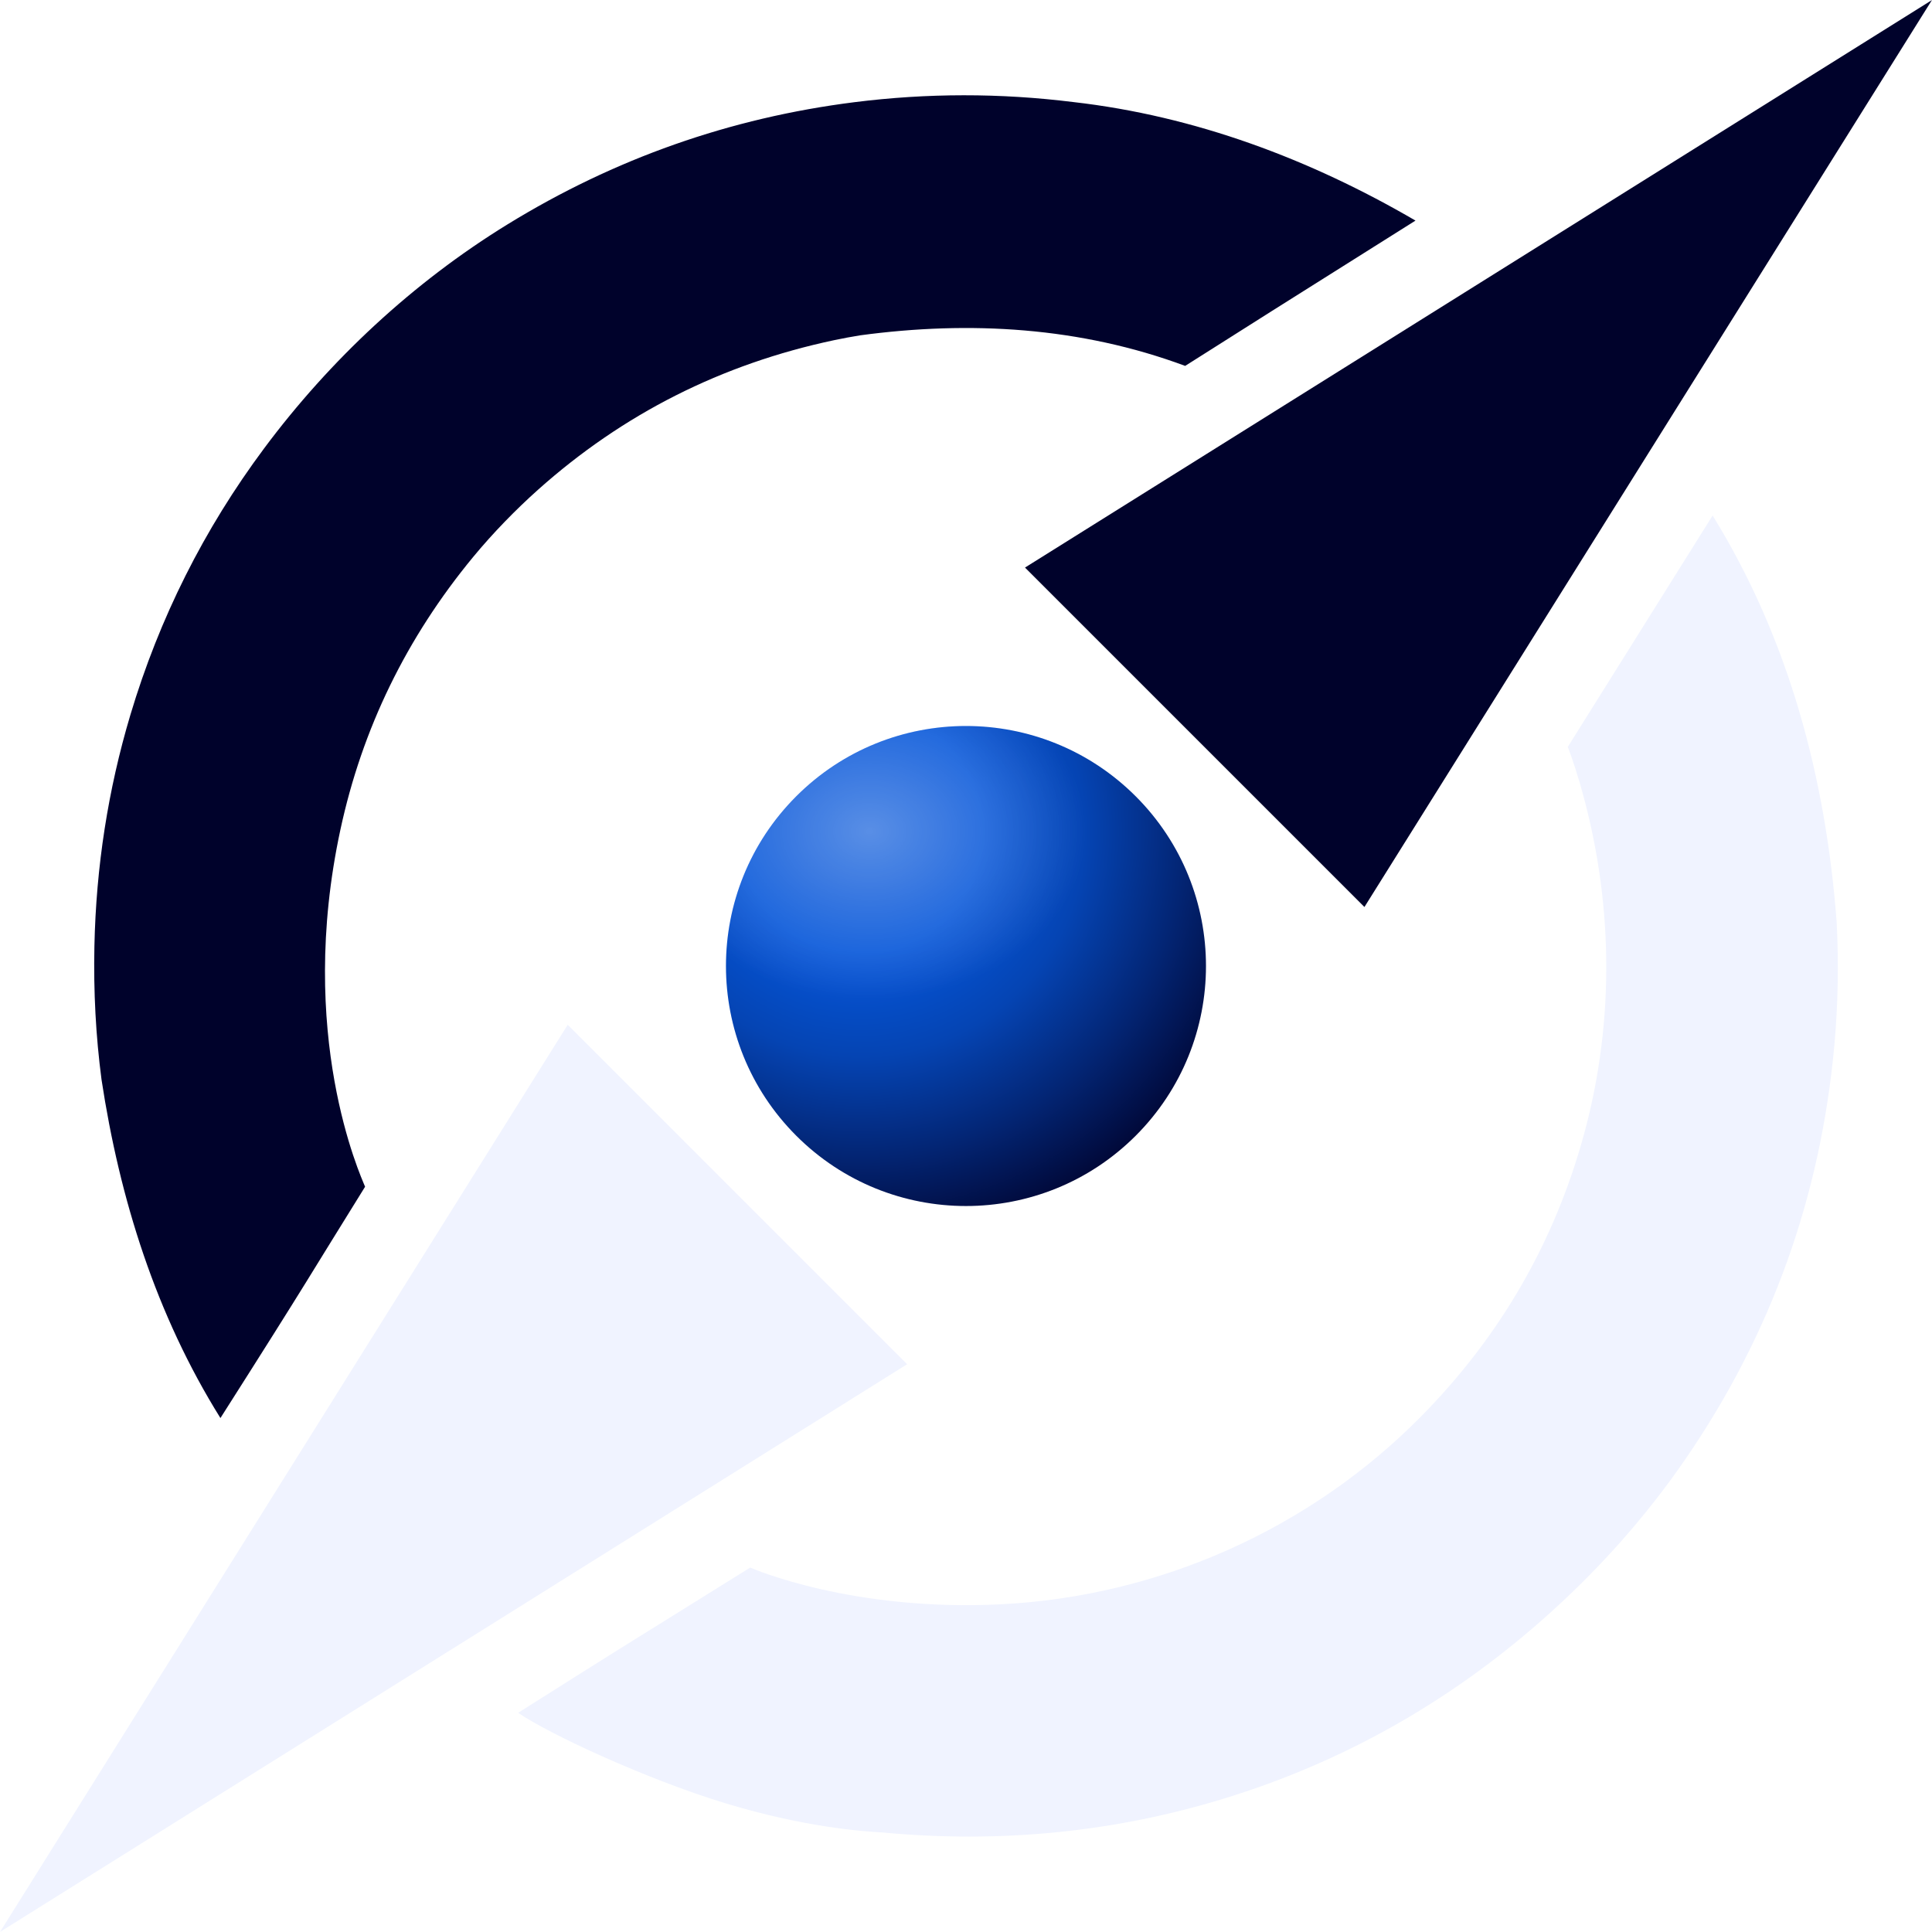
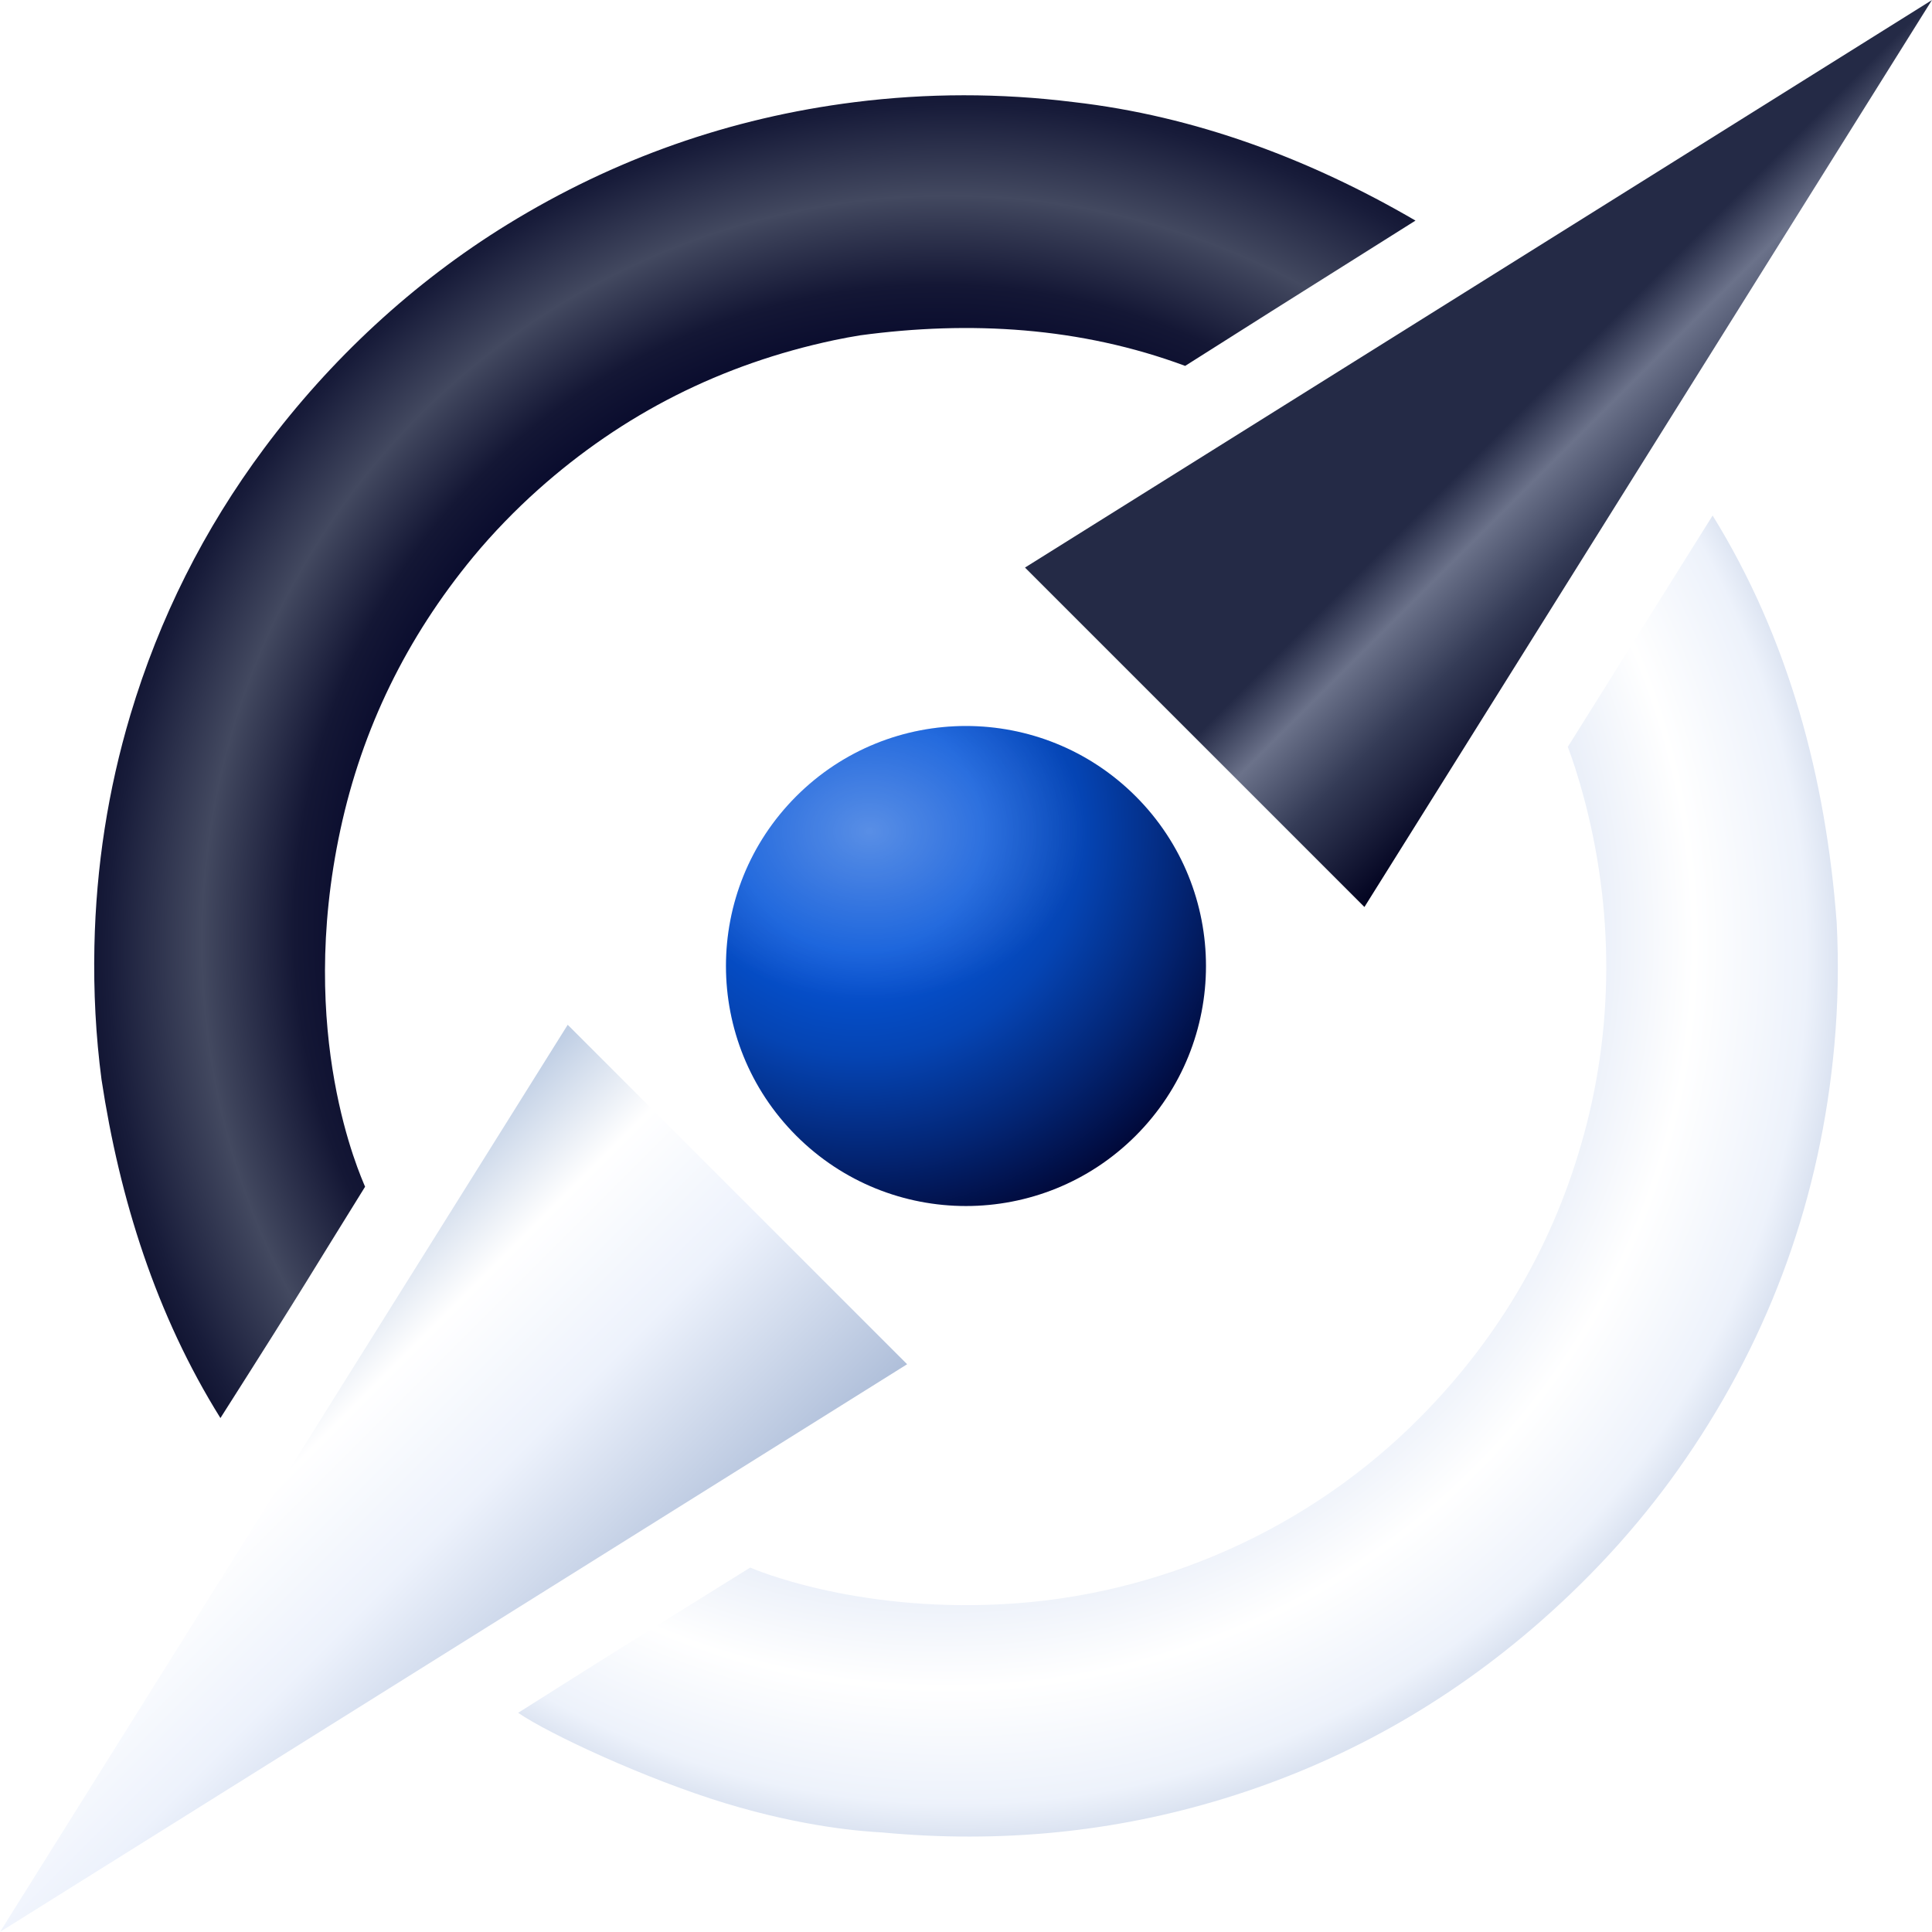
<svg xmlns="http://www.w3.org/2000/svg" width="500" zoomAndPan="magnify" viewBox="0 0 375 375" height="500" preserveAspectRatio="xMidYMid meet" version="1.0">
  <defs>
    <clipPath id="a3957e5701">
      <path d="M 198 0 L 375 0 L 375 177 L 198 177 Z M 198 0 " clip-rule="nonzero" />
    </clipPath>
    <clipPath id="6afbb346e6">
      <path d="M 342.047 -32.93 L 407.93 32.953 L 264.836 176.047 L 198.953 110.164 Z M 342.047 -32.93 " clip-rule="nonzero" />
    </clipPath>
    <clipPath id="dbfe783954">
      <path d="M 374.988 0.012 L 264.836 176.047 L 198.953 110.164 Z M 374.988 0.012 " clip-rule="nonzero" />
    </clipPath>
    <clipPath id="270e5b8c21">
      <path d="M 140 140 L 235 140 L 235 235 L 140 235 Z M 140 140 " clip-rule="nonzero" />
    </clipPath>
    <clipPath id="cd695f61e1">
      <path d="M 187.496 121.617 L 253.379 187.504 L 187.496 253.387 L 121.613 187.504 Z M 187.496 121.617 " clip-rule="nonzero" />
    </clipPath>
    <clipPath id="7e0fedd2f4">
      <path d="M 220.438 154.559 C 202.242 136.367 172.746 136.367 154.555 154.559 C 136.359 172.754 136.359 202.25 154.555 220.445 C 172.746 238.637 202.242 238.637 220.438 220.445 C 238.629 202.25 238.629 172.754 220.438 154.559 Z M 220.438 154.559 " clip-rule="nonzero" />
    </clipPath>
    <clipPath id="c3602e9733">
      <path d="M 0 198 L 177 198 L 177 375 L 0 375 Z M 0 198 " clip-rule="nonzero" />
    </clipPath>
    <clipPath id="f2a35fea8d">
      <path d="M 32.945 407.926 L -32.941 342.043 L 110.191 198.91 L 176.074 264.797 Z M 32.945 407.926 " clip-rule="nonzero" />
    </clipPath>
    <clipPath id="2d860f12f2">
      <path d="M 0.004 374.984 L 110.191 198.91 L 176.074 264.797 Z M 0.004 374.984 " clip-rule="nonzero" />
    </clipPath>
    <radialGradient id="acecore-sphere" gradientUnits="userSpaceOnUse" cx="167.0" cy="161.4" r="83.85">
      <stop offset="0%" stop-color="#0656d9" />
      <stop offset="28%" stop-color="#0656d9" />
      <stop offset="52%" stop-color="#0544b3" />
      <stop offset="75%" stop-color="#032574" />
      <stop offset="100%" stop-color="#00022b" />
    </radialGradient>
    <radialGradient id="acecore-light" gradientUnits="userSpaceOnUse" cx="0" cy="0" r="1" gradientTransform="matrix(41.925 0 0 32.608 168.86 161.4)">
      <stop stop-color="#fff" stop-opacity="0.333" />
      <stop offset="1" stop-color="#fff" stop-opacity="0" />
    </radialGradient>
+     <radialGradient id="outer-ink" gradientUnits="userSpaceOnUse" cx="187.5" cy="187.5" r="181" fx="170" fy="164">
+       <stop offset="0%" stop-color="#00011e" />
+       <stop offset="58%" stop-color="#030529" />
+       <stop offset="69%" stop-color="#141735" />
+       <stop offset="80%" stop-color="#434960" />
+       <stop offset="91%" stop-color="#181c3a" />
+       <stop offset="100%" stop-color="#00011e" />
+     </radialGradient>
+     <radialGradient id="outer-pale" gradientUnits="userSpaceOnUse" cx="187.5" cy="187.5" r="181" fx="170" fy="164">
+       <stop offset="0%" stop-color="#b4c1d8" />
+       <stop offset="58%" stop-color="#cbd6e8" />
+       <stop offset="69%" stop-color="#e7edf8" />
+       <stop offset="80%" stop-color="#ffffff" />
+       <stop offset="91%" stop-color="#edf2fb" />
+       <stop offset="100%" stop-color="#bbc8df" />
+     </radialGradient>
+     <radialGradient id="outer-on-dark" gradientUnits="userSpaceOnUse" cx="187.5" cy="187.5" r="181" fx="170" fy="164">
+       <stop offset="0%" stop-color="#bdcbe0" />
+       <stop offset="58%" stop-color="#ccd7e8" />
+       <stop offset="69%" stop-color="#e8eef8" />
+       <stop offset="80%" stop-color="#ffffff" />
+       <stop offset="91%" stop-color="#eef3fc" />
+       <stop offset="100%" stop-color="#c1cee2" />
+     </radialGradient>
+     <linearGradient id="outer-ink-arrow" gradientUnits="userSpaceOnUse" x1="187.5" y1="187.5" x2="221" y2="221">
+       <stop offset="0%" stop-color="#242a46" />
+       <stop offset="24%" stop-color="#6b728a" />
+       <stop offset="55%" stop-color="#343b56" />
+       <stop offset="100%" stop-color="#00011e" />
+     </linearGradient>
+     <linearGradient id="outer-pale-arrow" gradientUnits="userSpaceOnUse" x1="155" y1="155" x2="221" y2="221">
+       <stop offset="0%" stop-color="#bfcee4" />
+       <stop offset="24%" stop-color="#ffffff" />
+       <stop offset="55%" stop-color="#edf2fc" />
+       <stop offset="100%" stop-color="#aebed9" />
+     </linearGradient>
+     <linearGradient id="outer-on-dark-arrow" gradientUnits="userSpaceOnUse" x1="187.5" y1="187.5" x2="221" y2="221">
+       <stop offset="0%" stop-color="#c5d2e6" />
+       <stop offset="24%" stop-color="#ffffff" />
+       <stop offset="55%" stop-color="#f1f5fc" />
+       <stop offset="100%" stop-color="#bccbe1" />
+     </linearGradient>
+     <linearGradient id="outer-on-dark-pale-arrow" gradientUnits="userSpaceOnUse" x1="155" y1="155" x2="221" y2="221">
+       <stop offset="0%" stop-color="#c5d2e6" />
+       <stop offset="24%" stop-color="#ffffff" />
+       <stop offset="55%" stop-color="#f1f5fc" />
+       <stop offset="100%" stop-color="#bccbe1" />
+     </linearGradient>
  </defs>
-   <path fill="#00022b" d="M 230.043 71.02 C 209.73 63.477 188.301 62.211 167 65.082 C 165.305 65.352 163.605 65.668 161.906 66.027 C 140.082 70.652 120.922 80.328 104.426 95.062 C 100.137 98.895 95.711 103.418 91.84 108.109 C 78.883 123.805 70.297 141.441 66.078 161.012 C 57.496 200.844 69.965 228.148 70.863 230.344 C 60.105 247.633 60.207 247.863 42.785 275.242 C 30.289 255.219 23.223 232.727 19.703 209.527 C 18.598 201.109 18.137 192.488 18.324 183.66 C 18.645 168.238 20.973 153.273 25.305 138.766 C 30.922 119.973 39.578 102.723 51.281 87.008 C 64.082 69.824 80.188 54.812 98.535 43.535 C 119.289 30.777 141.719 22.879 165.832 19.836 C 179.965 18.055 194.129 18.043 208.328 19.809 C 231.965 22.504 254.328 30.91 274.746 42.816 C 244.926 61.586 244.898 61.594 230.043 71.02 Z M 230.043 71.02 " fill-opacity="1" fill-rule="nonzero" />
-   <path fill="#f0f3ff" d="M 145.617 304.262 C 146.184 304.527 165.508 312.844 194.297 311.391 C 224.988 309.848 254.219 296.781 275.73 275.035 C 291.141 259.453 301.715 241.168 307.449 220.18 C 313.566 197.777 313.113 174.191 306.637 151.988 C 305.469 147.992 304.418 145.238 304.305 144.977 C 313.676 130.012 313.672 130.012 332.418 100.066 C 347.242 124.035 354.406 151.129 356.496 179.016 C 356.906 187.043 356.758 194.957 356.059 202.754 C 353.41 232.145 343.805 258.914 327.238 283.07 C 319.359 294.562 309.965 305.094 299.066 314.664 C 280.883 330.625 260.398 342.098 237.613 349.09 C 216.266 355.641 194.117 357.836 171.168 355.672 C 167.766 355.48 156.367 354.75 140.746 349.996 C 125.5 345.359 106.641 336.617 100.574 332.457 C 118.953 320.832 118.988 320.824 145.617 304.262 Z M 145.617 304.262 " fill-opacity="1" fill-rule="nonzero" />
+   <style>@media (prefers-color-scheme: dark) { .outer-ink, .outer-pale { fill: url(#outer-on-dark); } .outer-arrow { fill: url(#outer-on-dark-arrow); } .outer-pale.outer-arrow { fill: url(#outer-on-dark-pale-arrow); } }</style>
+   <path class="outer-ink" fill="url(#outer-ink)" d="M 230.043 71.02 C 209.73 63.477 188.301 62.211 167 65.082 C 165.305 65.352 163.605 65.668 161.906 66.027 C 140.082 70.652 120.922 80.328 104.426 95.062 C 100.137 98.895 95.711 103.418 91.84 108.109 C 78.883 123.805 70.297 141.441 66.078 161.012 C 57.496 200.844 69.965 228.148 70.863 230.344 C 60.105 247.633 60.207 247.863 42.785 275.242 C 30.289 255.219 23.223 232.727 19.703 209.527 C 18.598 201.109 18.137 192.488 18.324 183.66 C 18.645 168.238 20.973 153.273 25.305 138.766 C 30.922 119.973 39.578 102.723 51.281 87.008 C 64.082 69.824 80.188 54.812 98.535 43.535 C 119.289 30.777 141.719 22.879 165.832 19.836 C 179.965 18.055 194.129 18.043 208.328 19.809 C 231.965 22.504 254.328 30.91 274.746 42.816 C 244.926 61.586 244.898 61.594 230.043 71.02 Z M 230.043 71.02 " fill-opacity="1" fill-rule="nonzero" />
+   <path class="outer-pale" fill="url(#outer-pale)" d="M 145.617 304.262 C 146.184 304.527 165.508 312.844 194.297 311.391 C 224.988 309.848 254.219 296.781 275.73 275.035 C 291.141 259.453 301.715 241.168 307.449 220.18 C 313.566 197.777 313.113 174.191 306.637 151.988 C 305.469 147.992 304.418 145.238 304.305 144.977 C 313.676 130.012 313.672 130.012 332.418 100.066 C 347.242 124.035 354.406 151.129 356.496 179.016 C 356.906 187.043 356.758 194.957 356.059 202.754 C 353.41 232.145 343.805 258.914 327.238 283.07 C 319.359 294.562 309.965 305.094 299.066 314.664 C 280.883 330.625 260.398 342.098 237.613 349.09 C 216.266 355.641 194.117 357.836 171.168 355.672 C 167.766 355.48 156.367 354.75 140.746 349.996 C 125.5 345.359 106.641 336.617 100.574 332.457 C 118.953 320.832 118.988 320.824 145.617 304.262 Z M 145.617 304.262 " fill-opacity="1" fill-rule="nonzero" />
  <g clip-path="url(#a3957e5701)">
    <g clip-path="url(#6afbb346e6)">
      <g clip-path="url(#dbfe783954)">
-         <path fill="#00022b" d="M 342.047 -32.93 L 407.93 32.953 L 264.836 176.047 L 198.953 110.164 Z M 342.047 -32.93 " fill-opacity="1" fill-rule="nonzero" />
+         <path class="outer-ink outer-arrow" fill="url(#outer-ink-arrow)" d="M 342.047 -32.93 L 407.93 32.953 L 264.836 176.047 L 198.953 110.164 Z M 342.047 -32.93 " fill-opacity="1" fill-rule="nonzero" />
      </g>
    </g>
  </g>
  <g clip-path="url(#270e5b8c21)">
    <g clip-path="url(#cd695f61e1)">
      <g clip-path="url(#7e0fedd2f4)">
        <path fill="url(#acecore-sphere)" d="M 187.496 121.617 L 253.379 187.504 L 187.496 253.387 L 121.613 187.504 Z M 187.496 121.617 " fill-opacity="1" fill-rule="nonzero" />
        <path fill="url(#acecore-light)" d="M 187.496 121.617 L 253.379 187.504 L 187.496 253.387 L 121.613 187.504 Z M 187.496 121.617 " fill-opacity="1" fill-rule="nonzero" />
      </g>
    </g>
  </g>
  <g clip-path="url(#c3602e9733)">
    <g clip-path="url(#f2a35fea8d)">
      <g clip-path="url(#2d860f12f2)">
-         <path fill="#f0f3ff" d="M 32.945 407.926 L -32.941 342.043 L 110.191 198.91 L 176.074 264.797 Z M 32.945 407.926 " fill-opacity="1" fill-rule="nonzero" />
+         <path class="outer-pale outer-arrow" fill="url(#outer-pale-arrow)" d="M 32.945 407.926 L -32.941 342.043 L 110.191 198.91 L 176.074 264.797 Z M 32.945 407.926 " fill-opacity="1" fill-rule="nonzero" />
      </g>
    </g>
  </g>
</svg>
